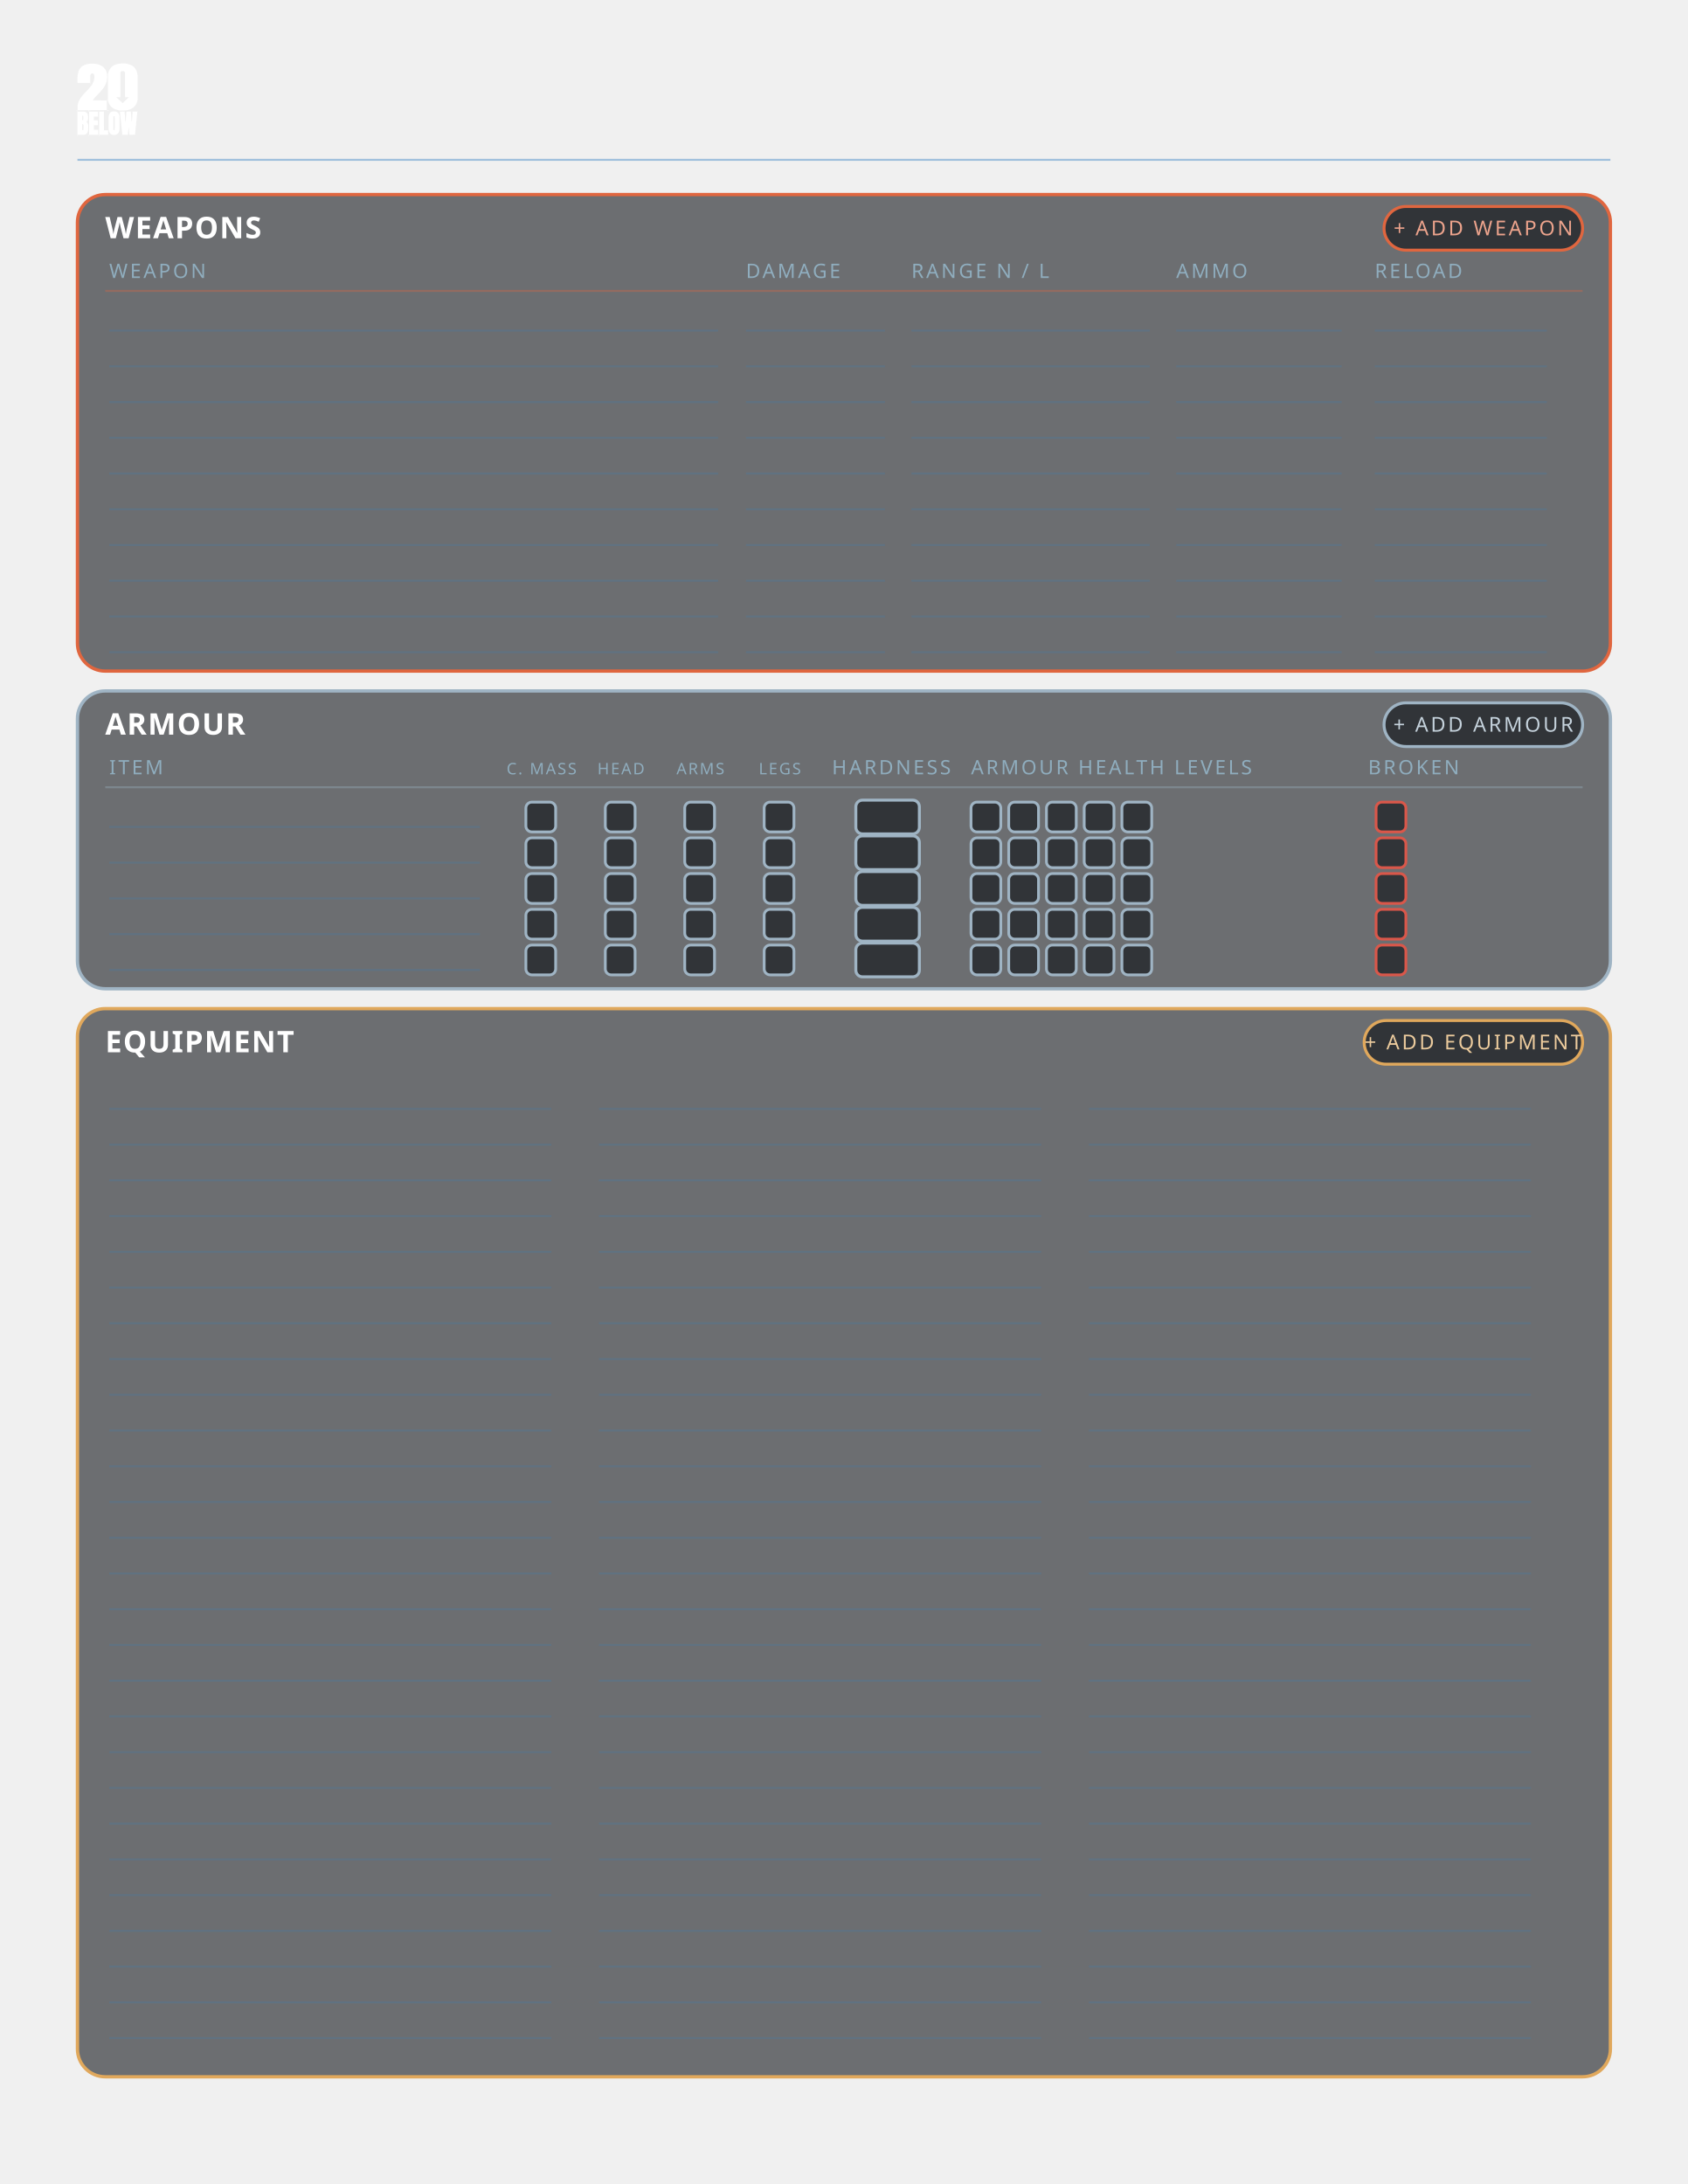
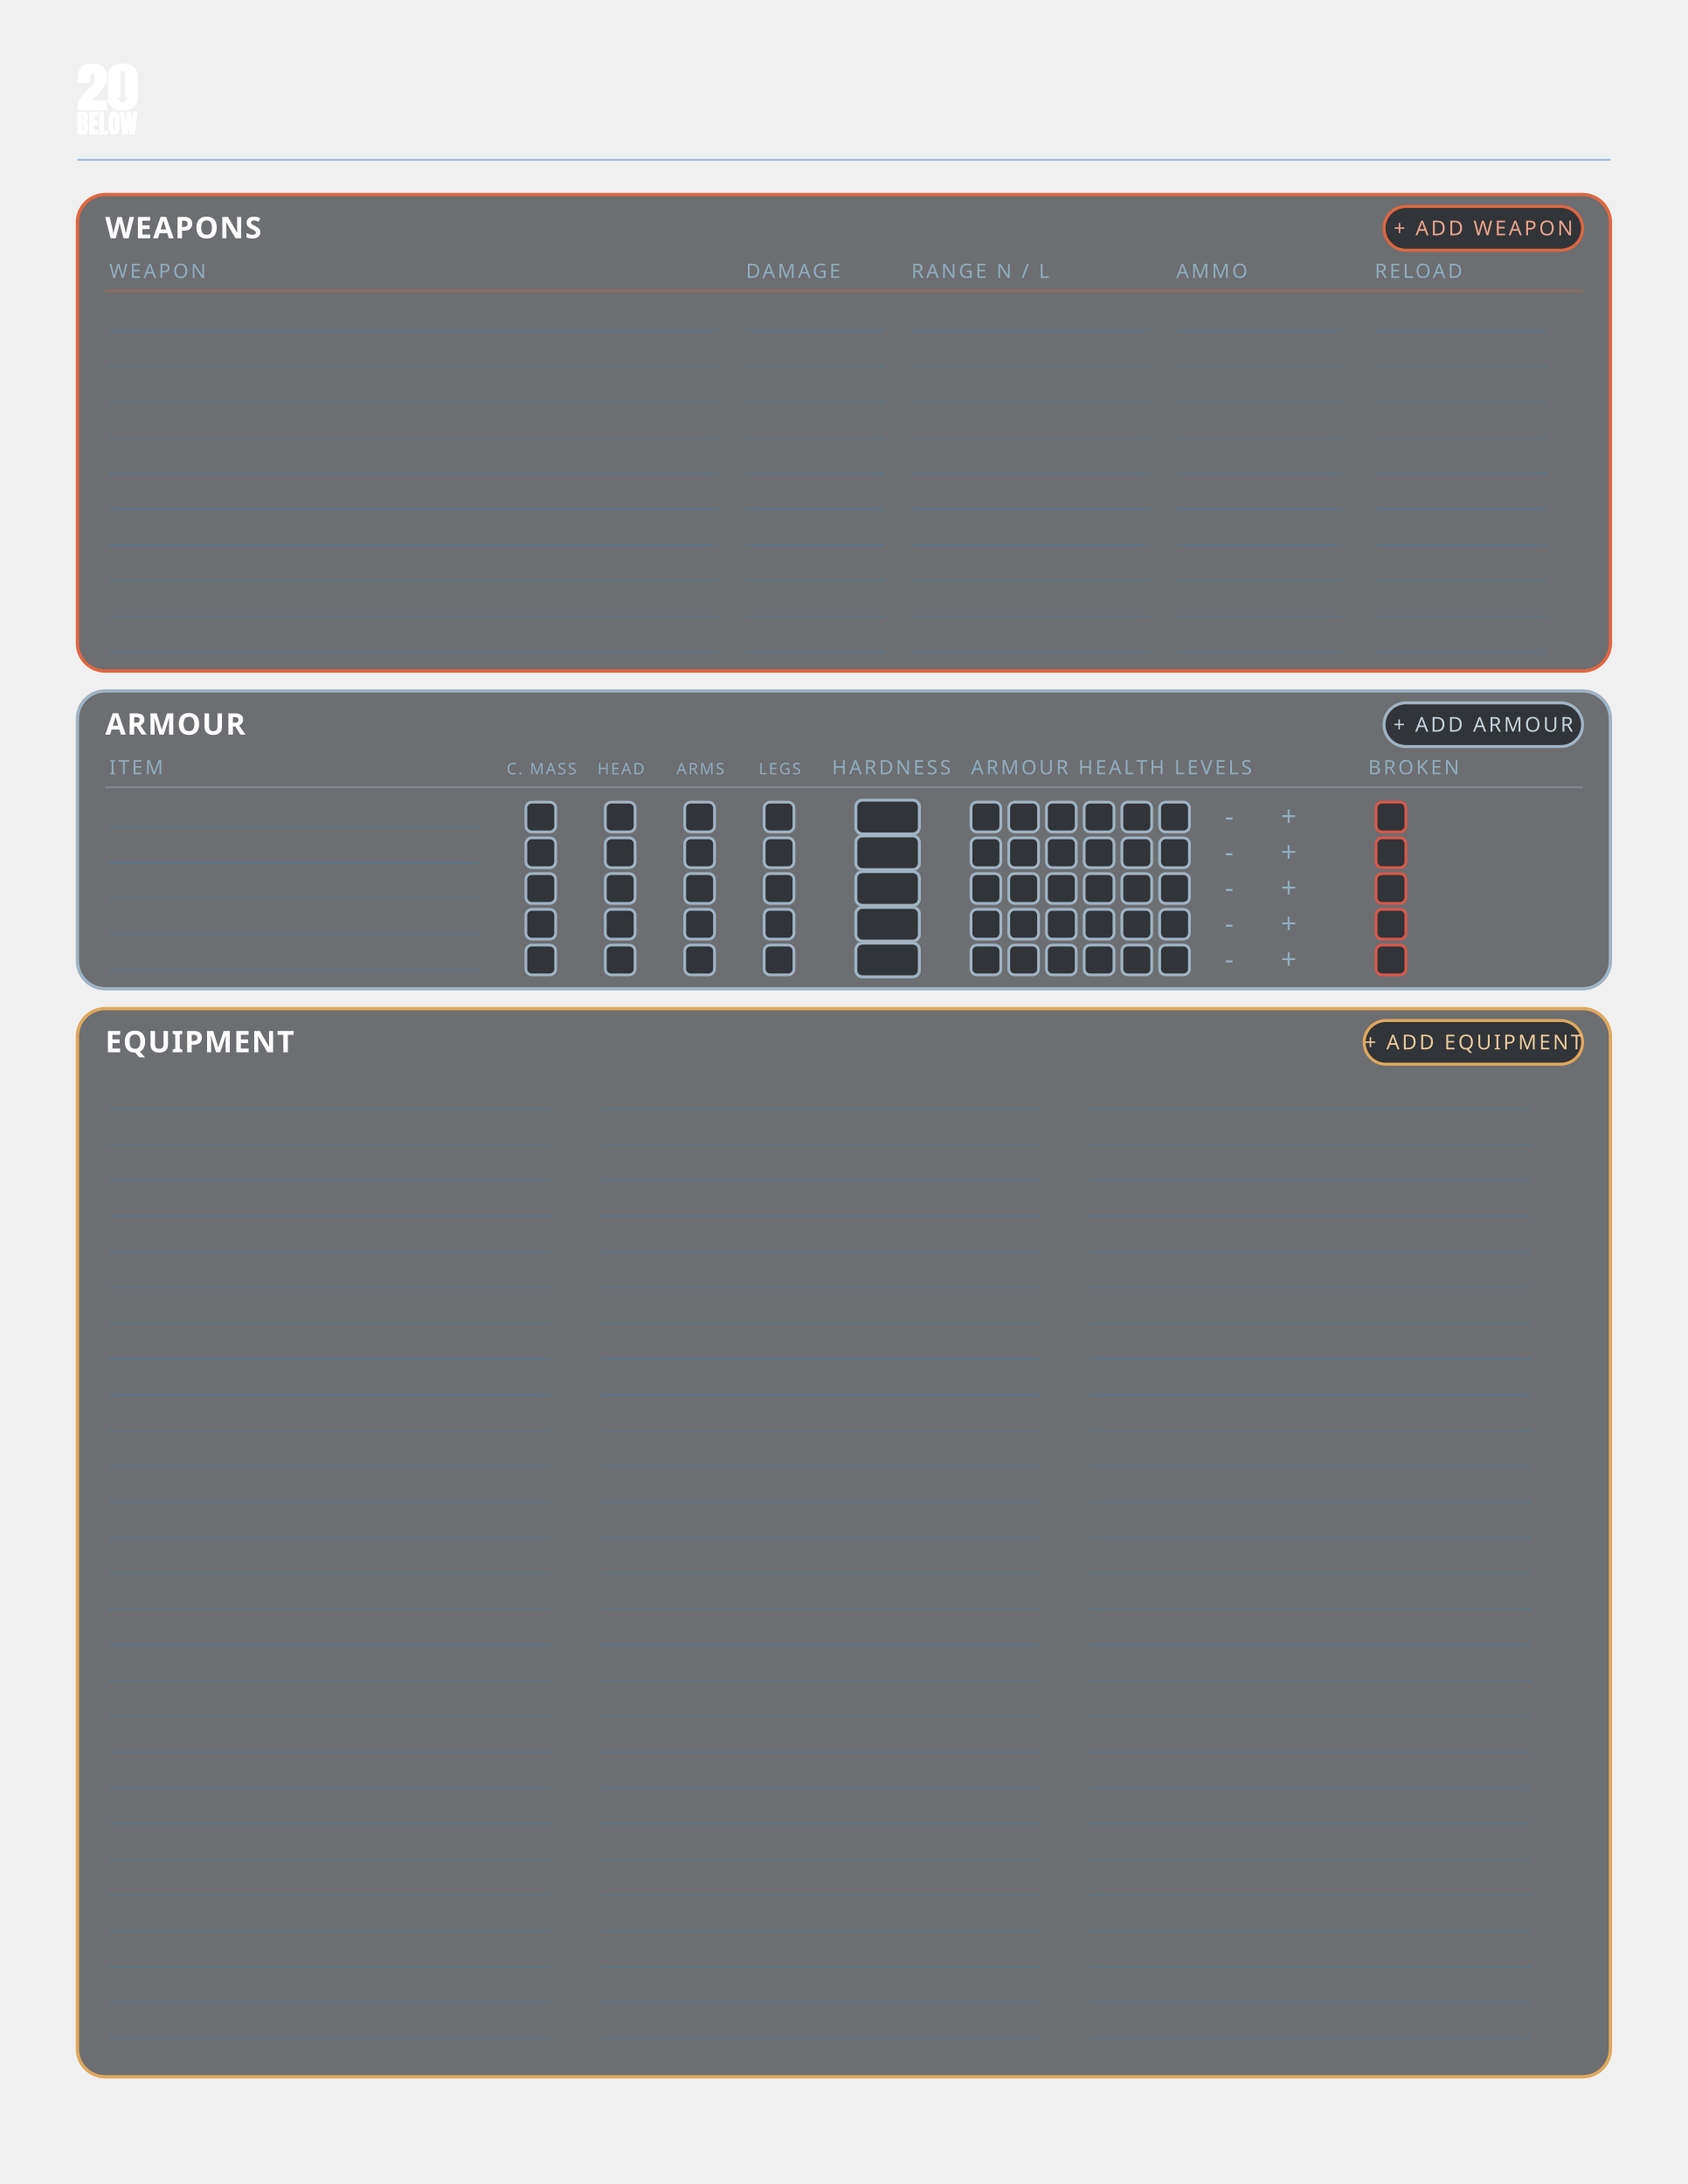
<svg xmlns="http://www.w3.org/2000/svg" width="2550" height="3300" viewBox="0 0 2550 3300" shape-rendering="geometricPrecision" text-rendering="geometricPrecision">
  <svg x="117" y="96" width="91.029" height="108" viewBox="0 0 649 770" preserveAspectRatio="xMidYMid meet" overflow="visible">
    <path fill="#FFFFFF" fill-rule="evenodd" d="M464.36 -0.14C452.82 0.49 446.39 1.89 438.79 3.29C431.18 4.68 425.65 5.99 418.71 8.21C411.77 10.44 402.54 14.20 397.14 16.64C391.75 19.08 391.46 19.30 386.36 22.86C381.25 26.42 371.23 33.89 366.50 38.00C361.77 42.11 361.46 42.96 358.00 47.50C354.54 52.04 349.18 59.18 345.71 65.21C342.25 71.25 339.64 77.14 337.21 83.71C334.79 90.29 332.76 96.93 331.14 104.64C329.52 112.36 328.10 83.79 327.50 130.00C326.90 176.21 326.62 334.71 327.57 381.93C328.52 429.14 330.52 403.81 333.21 413.29C335.90 422.76 339.42 430.92 343.71 438.79C348.01 446.65 354.04 454.63 359.00 460.50C363.96 466.37 369.11 470.39 373.50 474.00C377.89 477.61 379.49 478.85 385.36 482.14C391.23 485.44 399.48 490.36 408.71 493.79C417.95 497.21 430.40 500.60 440.79 502.71C451.17 504.83 458.48 506.05 471.00 506.50C483.52 506.95 503.87 506.37 515.93 505.43C527.99 504.49 535.80 502.46 543.36 500.86C550.92 499.25 556.04 497.54 561.29 495.79C566.54 494.04 569.30 493.13 574.86 490.36C580.42 487.58 589.54 482.37 594.64 479.14C599.75 475.92 600.94 475.27 605.50 471.00C610.06 466.73 617.86 458.52 622.00 453.50C626.14 448.48 627.39 446.39 630.36 440.86C633.32 435.32 637.39 426.73 639.79 420.29C642.18 413.85 643.26 410.43 644.71 402.21C646.17 394.00 647.87 414.54 648.50 371.00C649.13 327.46 648.68 181.82 648.50 141.00C648.32 100.18 648.71 134.29 647.43 126.07C646.14 117.86 643.80 101.87 640.79 91.71C637.77 81.56 633.82 73.18 629.36 65.14C624.89 57.11 619.95 50.05 614.00 43.50C608.05 36.95 600.83 30.83 593.64 25.86C586.45 20.88 579.60 17.24 570.86 13.64C562.12 10.05 551.69 6.64 541.21 4.29C530.74 1.93 520.81 0.24 508.00 -0.50C495.19 -1.24 475.89 -0.77 464.36 -0.14Z M139.36 1.86C129.87 2.20 128.85 2.35 121.07 3.57C113.30 4.80 100.87 7.04 92.71 9.21C84.56 11.39 78.54 13.70 72.14 16.64C65.75 19.58 59.30 23.63 54.36 26.86C49.42 30.08 46.92 31.75 42.50 36.00C38.08 40.25 31.83 47.17 27.86 52.36C23.88 57.55 21.58 61.08 18.64 67.14C15.70 73.20 12.89 79.06 10.21 88.71C7.54 98.37 4.36 112.86 2.57 125.07C0.79 137.29 -0.17 150.19 -0.50 162.00C-0.83 173.81 0.23 188.44 0.57 195.93C0.92 203.42 1.12 204.71 1.57 206.93C2.02 209.14 -19.18 208.89 3.29 209.21C25.75 209.54 113.99 209.39 136.36 208.86C158.73 208.32 137.31 217.48 137.50 206.00C137.69 194.52 137.23 153.23 137.50 140.00C137.77 126.77 138.45 130.29 139.14 126.64C139.83 123.00 140.67 120.50 141.64 118.14C142.62 115.79 142.96 114.30 145.00 112.50C147.04 110.70 151.36 108.36 153.86 107.36C156.36 106.36 157.43 106.36 160.00 106.50C162.57 106.64 166.40 106.93 169.29 108.21C172.17 109.50 175.10 110.40 177.29 114.21C179.48 118.02 181.56 124.27 182.43 131.07C183.30 137.87 182.93 148.12 182.50 155.00C182.07 161.88 181.14 166.48 179.86 172.36C178.57 178.24 177.54 183.04 174.79 190.29C172.04 197.54 167.63 207.80 163.36 215.86C159.08 223.92 157.04 228.20 149.14 238.64C141.25 249.08 128.69 264.36 116.00 278.50C103.31 292.64 84.50 311.00 73.00 323.50C61.50 336.00 54.19 344.52 47.00 353.50C39.81 362.48 34.42 370.42 29.86 377.36C25.30 384.30 22.92 388.58 19.64 395.14C16.37 401.70 12.94 408.61 10.21 416.71C7.49 424.82 4.74 436.90 3.29 443.79C1.83 450.67 1.75 448.51 1.50 458.00C1.25 467.49 1.20 493.30 1.79 500.71C2.37 508.13 -47.13 502.27 5.00 502.50C57.13 502.73 262.65 502.82 314.57 502.07C366.49 501.32 316.18 515.01 316.50 498.00C316.82 480.99 316.69 416.81 316.50 400.00C316.31 383.19 339.94 397.73 315.36 397.14C290.77 396.56 193.86 396.83 169.00 396.50C144.14 396.17 162.38 400.98 166.21 395.14C170.05 389.31 179.70 375.44 192.00 361.50C204.30 347.56 228.33 324.00 240.00 311.50C251.67 299.00 254.98 294.98 262.00 286.50C269.02 278.02 275.92 269.92 282.14 260.64C288.37 251.37 294.25 241.58 299.36 230.86C304.46 220.13 309.44 207.94 312.79 196.29C316.13 184.63 318.14 169.14 319.43 160.93C320.71 152.71 320.50 153.81 320.50 147.00C320.50 140.19 320.20 127.96 319.43 120.07C318.65 112.18 317.30 105.70 315.86 99.64C314.42 93.58 313.24 89.60 310.79 83.71C308.33 77.83 305.56 71.11 301.14 64.36C296.73 57.61 290.01 49.15 284.29 43.21C278.56 37.27 273.36 33.14 266.79 28.71C260.21 24.29 251.94 19.89 244.86 16.64C237.77 13.39 232.27 11.39 224.29 9.21C216.30 7.04 204.64 4.86 196.93 3.57C189.21 2.29 187.60 1.79 178.00 1.50C168.40 1.21 148.85 1.51 139.36 1.86Z M483.50 81.00C487.49 80.82 493.83 81.17 497.50 82.00C501.17 82.83 503.45 84.05 505.50 86.00C507.55 87.95 508.63 90.20 509.79 93.71C510.94 97.23 511.96 62.70 512.43 107.07C512.89 151.44 512.13 317.37 512.57 359.93C513.01 402.49 508.83 362.00 515.07 362.43C521.31 362.86 543.76 362.31 550.00 362.50C556.24 362.69 562.08 353.65 552.50 363.57C542.92 373.49 503.42 411.65 492.50 422.00C481.58 432.35 499.17 435.38 487.00 425.64C474.83 415.90 430.33 374.10 419.50 363.57C408.67 353.05 415.26 362.69 422.00 362.50C428.74 362.31 453.19 362.86 459.93 362.43C466.67 362.00 462.00 402.00 462.43 359.93C462.86 317.86 462.07 154.40 462.50 110.00C462.93 65.60 464.13 97.30 465.00 93.50C465.87 89.70 466.29 88.95 467.71 87.21C469.14 85.48 470.94 84.11 473.57 83.07C476.20 82.04 479.51 81.18 483.50 81.00Z M387.36 515.86C382.49 516.46 376.02 517.19 370.71 519.21C365.40 521.24 359.83 524.33 355.50 528.00C351.17 531.67 347.43 536.76 344.71 541.21C342.00 545.67 340.75 548.75 339.21 554.71C337.68 560.68 336.12 552.29 335.50 577.00C334.88 601.71 335.06 678.61 335.50 703.00C335.94 727.39 337.19 718.31 338.14 723.36C339.10 728.40 339.43 729.07 341.21 733.29C343.00 737.50 346.14 744.52 348.86 748.64C351.57 752.76 354.45 755.38 357.50 758.00C360.55 760.62 363.81 762.69 367.14 764.36C370.48 766.02 374.36 767.14 377.50 768.00C380.64 768.86 381.75 769.25 386.00 769.50C390.25 769.75 397.02 770.36 403.00 769.50C408.98 768.64 417.11 766.27 421.86 764.36C426.61 762.44 427.93 761.43 431.50 758.00C435.07 754.57 440.23 748.89 443.29 743.79C446.35 738.68 448.15 733.99 449.86 727.36C451.56 720.73 452.89 729.06 453.50 704.00C454.11 678.94 453.94 601.23 453.50 577.00C453.06 552.77 452.05 563.95 450.86 558.64C449.67 553.33 447.98 548.86 446.36 545.14C444.74 541.43 443.29 539.21 441.14 536.36C439.00 533.50 436.38 530.45 433.50 528.00C430.62 525.55 427.02 523.31 423.86 521.64C420.69 519.98 418.49 519.01 414.50 518.00C410.51 516.99 404.45 515.93 399.93 515.57C395.40 515.21 392.23 515.25 387.36 515.86Z M1.43 517.93C-9.82 518.68 -0.23 480.70 -0.50 522.00C-0.77 563.30 -0.80 724.80 -0.21 765.71C0.37 806.63 -8.87 767.20 3.00 767.50C14.87 767.80 57.60 767.93 71.00 767.50C84.40 767.07 79.01 766.68 83.43 764.93C87.85 763.18 94.02 759.69 97.50 757.00C100.98 754.31 102.07 752.57 104.29 748.79C106.50 745.00 108.93 740.26 110.79 734.29C112.64 728.31 114.48 723.48 115.43 712.93C116.38 702.38 116.60 679.88 116.50 671.00C116.40 662.12 116.25 664.75 114.86 659.64C113.46 654.54 109.95 644.55 108.14 640.36C106.33 636.17 105.75 636.39 104.00 634.50C102.25 632.61 96.75 632.27 97.64 629.00C98.54 625.73 106.73 619.70 109.36 614.86C111.99 610.01 112.57 607.24 113.43 599.93C114.29 592.62 115.08 580.06 114.50 571.00C113.92 561.94 111.65 551.68 109.93 545.57C108.20 539.46 105.88 537.12 104.14 534.36C102.40 531.60 101.55 530.79 99.50 529.00C97.45 527.21 94.69 525.14 91.86 523.64C89.02 522.14 86.64 521.02 82.50 520.00C78.36 518.98 80.51 517.85 67.00 517.50C53.49 517.15 12.68 517.18 1.43 517.93Z M126.64 518.14C111.23 518.73 125.64 479.74 125.50 521.00C125.36 562.26 125.20 724.63 125.79 765.71C126.37 806.80 112.85 767.25 129.00 767.50C145.15 767.75 206.80 767.80 222.71 767.21C238.63 766.63 224.31 772.76 224.50 764.00C224.69 755.24 224.44 723.06 223.86 714.64C223.27 706.23 228.30 713.70 221.00 713.50C213.70 713.30 187.21 713.62 180.07 713.43C172.93 713.24 178.57 712.93 178.14 712.36C177.71 711.79 177.50 717.79 177.50 710.00C177.50 702.21 177.56 673.23 178.14 665.64C178.73 658.06 174.37 664.70 181.00 664.50C187.63 664.30 211.45 664.62 217.93 664.43C224.40 664.24 219.43 663.93 219.86 663.36C220.29 662.79 220.46 669.32 220.50 661.00C220.54 652.68 220.82 621.68 220.07 613.43C219.32 605.18 222.90 611.93 216.00 611.50C209.10 611.07 185.06 611.44 178.64 610.86C172.23 610.27 177.68 614.13 177.50 608.00C177.32 601.87 177.14 580.14 177.57 574.07C178.00 568.00 173.17 572.00 180.07 571.57C186.98 571.14 212.04 571.70 219.00 571.50C225.96 571.30 221.35 579.04 221.86 570.36C222.37 561.68 222.71 528.24 222.07 519.43C221.43 510.62 233.90 517.71 218.00 517.50C202.10 517.29 142.06 517.56 126.64 518.14Z M234.64 518.14C226.73 518.73 233.64 479.74 233.50 521.00C233.36 562.26 233.20 724.63 233.79 765.71C234.37 806.80 221.01 767.25 237.00 767.50C252.99 767.75 313.96 767.80 329.71 767.21C345.46 766.63 331.31 771.76 331.50 764.00C331.69 756.24 331.44 728.06 330.86 720.64C330.27 713.23 335.13 719.70 328.00 719.50C320.87 719.30 295.14 719.86 288.07 719.43C281.00 719.00 286.07 750.26 285.57 716.93C285.07 683.60 285.83 552.67 285.07 519.43C284.31 486.19 289.40 517.71 281.00 517.50C272.60 517.29 242.56 517.56 234.64 518.14Z M459.64 518.14C451.90 519.38 454.65 483.56 458.57 524.93C462.49 566.30 478.57 725.93 483.14 766.36C487.71 806.79 476.52 767.31 486.00 767.50C495.48 767.69 530.43 767.76 540.00 767.50C549.57 767.24 541.67 778.67 543.43 765.93C545.19 753.19 549.14 704.26 550.57 691.07C552.00 677.88 550.40 674.24 552.00 686.79C553.60 699.33 558.31 752.90 560.14 766.36C561.98 779.81 553.30 767.42 563.00 767.50C572.70 767.58 608.79 767.79 618.36 766.86C627.93 765.93 619.58 767.58 620.43 761.93C621.27 756.27 619.43 772.26 623.43 732.93C627.43 693.60 641.02 561.64 644.43 525.93C647.83 490.21 644.43 520.05 643.86 518.64C643.29 517.24 648.64 517.69 641.00 517.50C633.36 517.31 605.85 517.18 598.00 517.50C590.15 517.82 596.10 500.64 593.93 519.43C591.76 538.21 588.05 630.14 585.00 630.21C581.95 630.29 577.81 538.64 575.64 519.86C573.48 501.07 579.81 517.76 572.00 517.50C564.19 517.24 536.36 516.02 528.79 518.29C521.21 520.55 528.37 512.25 526.57 531.07C524.77 549.89 521.06 633.18 518.00 631.21C514.94 629.25 510.38 538.24 508.21 519.29C506.05 500.33 513.10 517.69 505.00 517.50C496.90 517.31 467.38 516.90 459.64 518.14Z M51.14 563.64C51.71 556.24 52.37 562.51 54.00 562.50C55.63 562.49 59.36 562.14 60.93 563.57C62.50 565.00 63.00 566.00 63.43 571.07C63.86 576.14 63.74 588.43 63.50 594.00C63.26 599.57 62.62 602.12 62.00 604.50C61.38 606.88 60.80 607.46 59.79 608.29C58.77 609.11 57.18 609.27 55.93 609.43C54.68 609.58 53.18 609.63 52.29 609.21C51.39 608.80 50.76 614.52 50.57 606.93C50.38 599.33 50.57 571.05 51.14 563.64Z M391.57 568.07C393.26 567.36 396.56 566.63 398.21 568.29C399.87 569.94 400.95 555.05 401.50 578.00C402.05 600.95 401.89 683.06 401.50 706.00C401.11 728.94 400.39 713.58 399.14 715.64C397.89 717.70 395.44 718.13 394.00 718.36C392.56 718.58 391.42 717.73 390.50 717.00C389.58 716.27 389.17 716.33 388.50 714.00C387.83 711.67 386.83 725.17 386.50 703.00C386.17 680.83 386.24 602.74 386.50 581.00C386.76 559.26 387.23 574.73 388.07 572.57C388.92 570.42 389.88 568.79 391.57 568.07Z M51.14 655.64C52.21 645.57 55.13 654.42 56.93 654.57C58.73 654.73 60.76 655.74 61.93 656.57C63.10 657.40 63.33 657.83 63.93 659.57C64.52 661.31 65.30 658.65 65.50 667.00C65.70 675.35 65.76 701.60 65.14 709.64C64.52 717.69 63.86 713.88 61.79 715.29C59.71 716.69 54.60 718.12 52.71 718.07C50.83 718.02 50.76 725.40 50.50 715.00C50.24 704.60 50.07 665.71 51.14 655.64Z" />
  </svg>
  <rect x="117" y="240" width="2316" height="3" fill="#3D84C4" fill-opacity="0.45" />
  <path d="M159 294 H2391 A42 42 0 0 1 2433 336 V972 A42 42 0 0 1 2391 1014 H159 A42 42 0 0 1 117 972 V336 A42 42 0 0 1 159 294 Z" fill="#01050A" fill-opacity="0.55" />
  <path d="M159 294 H2391 A42 42 0 0 1 2433 336 V972 A42 42 0 0 1 2391 1014 H159 A42 42 0 0 1 117 972 V336 A42 42 0 0 1 159 294 Z" fill="none" stroke="#E0663F" stroke-width="5" />
  <text x="159" y="360" font-family="'Segoe UI Semibold', 'Segoe UI', Montserrat, system-ui, sans-serif" font-size="45" font-weight="600" letter-spacing="1.8" fill="#FFFFFF" text-anchor="start">WEAPONS</text>
  <path d="M2124 312 H2358 A33 33 0 0 1 2391 345 V345 A33 33 0 0 1 2358 378 H2124 A33 33 0 0 1 2091 345 V345 A33 33 0 0 1 2124 312 Z" fill="#01050A" fill-opacity="0.55" />
  <path d="M2124 312 H2358 A33 33 0 0 1 2391 345 V345 A33 33 0 0 1 2358 378 H2124 A33 33 0 0 1 2091 345 V345 A33 33 0 0 1 2124 312 Z" fill="none" stroke="#E0663F" stroke-width="4.5" />
  <text x="2241" y="355.56" font-family="'Segoe UI', Montserrat, system-ui, sans-serif" font-size="31" letter-spacing="3.6" fill="#ECA38C" text-anchor="middle">+ ADD WEAPON</text>
  <text x="165" y="420" font-family="'Segoe UI', Montserrat, system-ui, sans-serif" font-size="30" letter-spacing="3.6" fill="#8FADBE" text-anchor="start">WEAPON</text>
  <text x="1127" y="420" font-family="'Segoe UI', Montserrat, system-ui, sans-serif" font-size="30" letter-spacing="3.6" fill="#8FADBE" text-anchor="start">DAMAGE</text>
  <text x="1377" y="420" font-family="'Segoe UI', Montserrat, system-ui, sans-serif" font-size="30" letter-spacing="3.6" fill="#8FADBE" text-anchor="start">RANGE N / L</text>
  <text x="1777" y="420" font-family="'Segoe UI', Montserrat, system-ui, sans-serif" font-size="30" letter-spacing="3.6" fill="#8FADBE" text-anchor="start">AMMO</text>
  <text x="2077" y="420" font-family="'Segoe UI', Montserrat, system-ui, sans-serif" font-size="30" letter-spacing="3.6" fill="#8FADBE" text-anchor="start">RELOAD</text>
  <rect x="159" y="438" width="2232" height="3" fill="#E0663F" fill-opacity="0.35" />
  <rect x="165" y="498" width="920" height="3" fill="#5C7488" fill-opacity="0.7" />
  <rect x="1127" y="498" width="210" height="3" fill="#5C7488" fill-opacity="0.7" />
  <rect x="1377" y="498" width="360" height="3" fill="#5C7488" fill-opacity="0.7" />
  <rect x="1777" y="498" width="250" height="3" fill="#5C7488" fill-opacity="0.7" />
  <rect x="2077" y="498" width="260" height="3" fill="#5C7488" fill-opacity="0.7" />
  <rect x="165" y="552" width="920" height="3" fill="#5C7488" fill-opacity="0.7" />
  <rect x="1127" y="552" width="210" height="3" fill="#5C7488" fill-opacity="0.7" />
  <rect x="1377" y="552" width="360" height="3" fill="#5C7488" fill-opacity="0.7" />
  <rect x="1777" y="552" width="250" height="3" fill="#5C7488" fill-opacity="0.7" />
  <rect x="2077" y="552" width="260" height="3" fill="#5C7488" fill-opacity="0.7" />
  <rect x="165" y="606" width="920" height="3" fill="#5C7488" fill-opacity="0.7" />
  <rect x="1127" y="606" width="210" height="3" fill="#5C7488" fill-opacity="0.7" />
  <rect x="1377" y="606" width="360" height="3" fill="#5C7488" fill-opacity="0.7" />
  <rect x="1777" y="606" width="250" height="3" fill="#5C7488" fill-opacity="0.7" />
  <rect x="2077" y="606" width="260" height="3" fill="#5C7488" fill-opacity="0.7" />
  <rect x="165" y="660" width="920" height="3" fill="#5C7488" fill-opacity="0.7" />
  <rect x="1127" y="660" width="210" height="3" fill="#5C7488" fill-opacity="0.7" />
  <rect x="1377" y="660" width="360" height="3" fill="#5C7488" fill-opacity="0.7" />
  <rect x="1777" y="660" width="250" height="3" fill="#5C7488" fill-opacity="0.7" />
  <rect x="2077" y="660" width="260" height="3" fill="#5C7488" fill-opacity="0.7" />
  <rect x="165" y="714" width="920" height="3" fill="#5C7488" fill-opacity="0.7" />
  <rect x="1127" y="714" width="210" height="3" fill="#5C7488" fill-opacity="0.7" />
  <rect x="1377" y="714" width="360" height="3" fill="#5C7488" fill-opacity="0.7" />
  <rect x="1777" y="714" width="250" height="3" fill="#5C7488" fill-opacity="0.7" />
  <rect x="2077" y="714" width="260" height="3" fill="#5C7488" fill-opacity="0.7" />
  <rect x="165" y="768" width="920" height="3" fill="#5C7488" fill-opacity="0.7" />
  <rect x="1127" y="768" width="210" height="3" fill="#5C7488" fill-opacity="0.7" />
  <rect x="1377" y="768" width="360" height="3" fill="#5C7488" fill-opacity="0.7" />
  <rect x="1777" y="768" width="250" height="3" fill="#5C7488" fill-opacity="0.7" />
  <rect x="2077" y="768" width="260" height="3" fill="#5C7488" fill-opacity="0.7" />
  <rect x="165" y="822" width="920" height="3" fill="#5C7488" fill-opacity="0.7" />
  <rect x="1127" y="822" width="210" height="3" fill="#5C7488" fill-opacity="0.7" />
  <rect x="1377" y="822" width="360" height="3" fill="#5C7488" fill-opacity="0.7" />
  <rect x="1777" y="822" width="250" height="3" fill="#5C7488" fill-opacity="0.7" />
  <rect x="2077" y="822" width="260" height="3" fill="#5C7488" fill-opacity="0.7" />
  <rect x="165" y="876" width="920" height="3" fill="#5C7488" fill-opacity="0.7" />
  <rect x="1127" y="876" width="210" height="3" fill="#5C7488" fill-opacity="0.7" />
  <rect x="1377" y="876" width="360" height="3" fill="#5C7488" fill-opacity="0.7" />
  <rect x="1777" y="876" width="250" height="3" fill="#5C7488" fill-opacity="0.7" />
  <rect x="2077" y="876" width="260" height="3" fill="#5C7488" fill-opacity="0.7" />
  <rect x="165" y="930" width="920" height="3" fill="#5C7488" fill-opacity="0.7" />
  <rect x="1127" y="930" width="210" height="3" fill="#5C7488" fill-opacity="0.7" />
  <rect x="1377" y="930" width="360" height="3" fill="#5C7488" fill-opacity="0.7" />
  <rect x="1777" y="930" width="250" height="3" fill="#5C7488" fill-opacity="0.7" />
  <rect x="2077" y="930" width="260" height="3" fill="#5C7488" fill-opacity="0.7" />
  <rect x="165" y="984" width="920" height="3" fill="#5C7488" fill-opacity="0.7" />
  <rect x="1127" y="984" width="210" height="3" fill="#5C7488" fill-opacity="0.7" />
  <rect x="1377" y="984" width="360" height="3" fill="#5C7488" fill-opacity="0.7" />
  <rect x="1777" y="984" width="250" height="3" fill="#5C7488" fill-opacity="0.7" />
  <rect x="2077" y="984" width="260" height="3" fill="#5C7488" fill-opacity="0.7" />
  <path d="M159 1044 H2391 A42 42 0 0 1 2433 1086 V1452 A42 42 0 0 1 2391 1494 H159 A42 42 0 0 1 117 1452 V1086 A42 42 0 0 1 159 1044 Z" fill="#01050A" fill-opacity="0.55" />
  <path d="M159 1044 H2391 A42 42 0 0 1 2433 1086 V1452 A42 42 0 0 1 2391 1494 H159 A42 42 0 0 1 117 1452 V1086 A42 42 0 0 1 159 1044 Z" fill="none" stroke="#9FB4C4" stroke-width="5" />
  <text x="159" y="1110" font-family="'Segoe UI Semibold', 'Segoe UI', Montserrat, system-ui, sans-serif" font-size="45" font-weight="600" letter-spacing="1.8" fill="#FFFFFF" text-anchor="start">ARMOUR</text>
  <path d="M2124 1062 H2358 A33 33 0 0 1 2391 1095 V1095 A33 33 0 0 1 2358 1128 H2124 A33 33 0 0 1 2091 1095 V1095 A33 33 0 0 1 2124 1062 Z" fill="#01050A" fill-opacity="0.55" />
  <path d="M2124 1062 H2358 A33 33 0 0 1 2391 1095 V1095 A33 33 0 0 1 2358 1128 H2124 A33 33 0 0 1 2091 1095 V1095 A33 33 0 0 1 2124 1062 Z" fill="none" stroke="#9FB4C4" stroke-width="4.5" />
  <text x="2241" y="1105.56" font-family="'Segoe UI', Montserrat, system-ui, sans-serif" font-size="31" letter-spacing="3.6" fill="#C5D2DC" text-anchor="middle">+ ADD ARMOUR</text>
  <text x="165" y="1170" font-family="'Segoe UI', Montserrat, system-ui, sans-serif" font-size="30" letter-spacing="3.6" fill="#8FADBE" text-anchor="start">ITEM</text>
  <text x="1257" y="1170" font-family="'Segoe UI', Montserrat, system-ui, sans-serif" font-size="30" letter-spacing="3.6" fill="#8FADBE" text-anchor="start">HARDNESS</text>
  <text x="1467" y="1170" font-family="'Segoe UI', Montserrat, system-ui, sans-serif" font-size="30" letter-spacing="3.6" fill="#8FADBE" text-anchor="start">ARMOUR HEALTH LEVELS</text>
  <text x="2067" y="1170" font-family="'Segoe UI', Montserrat, system-ui, sans-serif" font-size="30" letter-spacing="3.6" fill="#8FADBE" text-anchor="start">BROKEN</text>
  <text x="818.2" y="1170" font-family="'Segoe UI', Montserrat, system-ui, sans-serif" font-size="24" letter-spacing="2.4" fill="#8FADBE" text-anchor="middle">C. MASS</text>
  <text x="938.2" y="1170" font-family="'Segoe UI', Montserrat, system-ui, sans-serif" font-size="24" letter-spacing="2.4" fill="#8FADBE" text-anchor="middle">HEAD</text>
  <text x="1058.2" y="1170" font-family="'Segoe UI', Montserrat, system-ui, sans-serif" font-size="24" letter-spacing="2.4" fill="#8FADBE" text-anchor="middle">ARMS</text>
  <text x="1178.2" y="1170" font-family="'Segoe UI', Montserrat, system-ui, sans-serif" font-size="24" letter-spacing="2.4" fill="#8FADBE" text-anchor="middle">LEGS</text>
  <rect x="159" y="1188" width="2232" height="3" fill="#9FB4C4" fill-opacity="0.35" />
  <rect x="165" y="1248" width="560" height="3" fill="#5C7488" fill-opacity="0.7" />
  <rect x="794.5" y="1212" width="45" height="45" rx="9" fill="#01050A" fill-opacity="0.55" stroke="#9FB4C4" stroke-width="4.2" stroke-opacity="1" />
  <rect x="914.5" y="1212" width="45" height="45" rx="9" fill="#01050A" fill-opacity="0.55" stroke="#9FB4C4" stroke-width="4.2" stroke-opacity="1" />
  <rect x="1034.5" y="1212" width="45" height="45" rx="9" fill="#01050A" fill-opacity="0.55" stroke="#9FB4C4" stroke-width="4.2" stroke-opacity="1" />
  <rect x="1154.5" y="1212" width="45" height="45" rx="9" fill="#01050A" fill-opacity="0.55" stroke="#9FB4C4" stroke-width="4.2" stroke-opacity="1" />
  <rect x="1293" y="1209" width="96" height="51" rx="10" fill="#01050A" fill-opacity="0.55" stroke="#9FB4C4" stroke-width="4.5" />
  <rect x="1467" y="1212" width="45" height="45" rx="9" fill="#01050A" fill-opacity="0.55" stroke="#9FB4C4" stroke-width="4.2" stroke-opacity="1" />
  <rect x="1524" y="1212" width="45" height="45" rx="9" fill="#01050A" fill-opacity="0.55" stroke="#9FB4C4" stroke-width="4.2" stroke-opacity="1" />
  <rect x="1581" y="1212" width="45" height="45" rx="9" fill="#01050A" fill-opacity="0.55" stroke="#9FB4C4" stroke-width="4.2" stroke-opacity="1" />
  <rect x="1638" y="1212" width="45" height="45" rx="9" fill="#01050A" fill-opacity="0.55" stroke="#9FB4C4" stroke-width="4.2" stroke-opacity="1" />
  <rect x="1695" y="1212" width="45" height="45" rx="9" fill="#01050A" fill-opacity="0.55" stroke="#9FB4C4" stroke-width="4.2" stroke-opacity="1" />
+   <rect x="1752" y="1212" width="45" height="45" rx="9" fill="#01050A" fill-opacity="0.55" stroke="#9FB4C4" stroke-width="4.2" stroke-opacity="1" />
+   <text x="1857" y="1248" font-family="'Segoe UI', Montserrat, system-ui, sans-serif" font-size="42" letter-spacing="0" fill="#8FADBE" text-anchor="middle">-</text>
+   <text x="1947" y="1248" font-family="'Segoe UI', Montserrat, system-ui, sans-serif" font-size="42" letter-spacing="0" fill="#8FADBE" text-anchor="middle">+</text>
  <rect x="2079" y="1212" width="45" height="45" rx="9" fill="#01050A" fill-opacity="0.55" stroke="#D9574A" stroke-width="4.2" stroke-opacity="1" />
  <rect x="165" y="1302" width="560" height="3" fill="#5C7488" fill-opacity="0.7" />
  <rect x="794.5" y="1266" width="45" height="45" rx="9" fill="#01050A" fill-opacity="0.55" stroke="#9FB4C4" stroke-width="4.2" stroke-opacity="1" />
  <rect x="914.5" y="1266" width="45" height="45" rx="9" fill="#01050A" fill-opacity="0.55" stroke="#9FB4C4" stroke-width="4.2" stroke-opacity="1" />
  <rect x="1034.5" y="1266" width="45" height="45" rx="9" fill="#01050A" fill-opacity="0.55" stroke="#9FB4C4" stroke-width="4.2" stroke-opacity="1" />
  <rect x="1154.5" y="1266" width="45" height="45" rx="9" fill="#01050A" fill-opacity="0.55" stroke="#9FB4C4" stroke-width="4.2" stroke-opacity="1" />
  <rect x="1293" y="1263" width="96" height="51" rx="10" fill="#01050A" fill-opacity="0.55" stroke="#9FB4C4" stroke-width="4.5" />
  <rect x="1467" y="1266" width="45" height="45" rx="9" fill="#01050A" fill-opacity="0.55" stroke="#9FB4C4" stroke-width="4.2" stroke-opacity="1" />
  <rect x="1524" y="1266" width="45" height="45" rx="9" fill="#01050A" fill-opacity="0.55" stroke="#9FB4C4" stroke-width="4.2" stroke-opacity="1" />
  <rect x="1581" y="1266" width="45" height="45" rx="9" fill="#01050A" fill-opacity="0.55" stroke="#9FB4C4" stroke-width="4.2" stroke-opacity="1" />
  <rect x="1638" y="1266" width="45" height="45" rx="9" fill="#01050A" fill-opacity="0.55" stroke="#9FB4C4" stroke-width="4.2" stroke-opacity="1" />
  <rect x="1695" y="1266" width="45" height="45" rx="9" fill="#01050A" fill-opacity="0.55" stroke="#9FB4C4" stroke-width="4.2" stroke-opacity="1" />
+   <rect x="1752" y="1266" width="45" height="45" rx="9" fill="#01050A" fill-opacity="0.55" stroke="#9FB4C4" stroke-width="4.2" stroke-opacity="1" />
+   <text x="1857" y="1302" font-family="'Segoe UI', Montserrat, system-ui, sans-serif" font-size="42" letter-spacing="0" fill="#8FADBE" text-anchor="middle">-</text>
+   <text x="1947" y="1302" font-family="'Segoe UI', Montserrat, system-ui, sans-serif" font-size="42" letter-spacing="0" fill="#8FADBE" text-anchor="middle">+</text>
  <rect x="2079" y="1266" width="45" height="45" rx="9" fill="#01050A" fill-opacity="0.55" stroke="#D9574A" stroke-width="4.2" stroke-opacity="1" />
  <rect x="165" y="1356" width="560" height="3" fill="#5C7488" fill-opacity="0.7" />
  <rect x="794.5" y="1320" width="45" height="45" rx="9" fill="#01050A" fill-opacity="0.55" stroke="#9FB4C4" stroke-width="4.2" stroke-opacity="1" />
  <rect x="914.5" y="1320" width="45" height="45" rx="9" fill="#01050A" fill-opacity="0.55" stroke="#9FB4C4" stroke-width="4.2" stroke-opacity="1" />
  <rect x="1034.5" y="1320" width="45" height="45" rx="9" fill="#01050A" fill-opacity="0.55" stroke="#9FB4C4" stroke-width="4.2" stroke-opacity="1" />
  <rect x="1154.5" y="1320" width="45" height="45" rx="9" fill="#01050A" fill-opacity="0.55" stroke="#9FB4C4" stroke-width="4.2" stroke-opacity="1" />
  <rect x="1293" y="1317" width="96" height="51" rx="10" fill="#01050A" fill-opacity="0.55" stroke="#9FB4C4" stroke-width="4.5" />
  <rect x="1467" y="1320" width="45" height="45" rx="9" fill="#01050A" fill-opacity="0.55" stroke="#9FB4C4" stroke-width="4.2" stroke-opacity="1" />
  <rect x="1524" y="1320" width="45" height="45" rx="9" fill="#01050A" fill-opacity="0.55" stroke="#9FB4C4" stroke-width="4.2" stroke-opacity="1" />
  <rect x="1581" y="1320" width="45" height="45" rx="9" fill="#01050A" fill-opacity="0.55" stroke="#9FB4C4" stroke-width="4.2" stroke-opacity="1" />
  <rect x="1638" y="1320" width="45" height="45" rx="9" fill="#01050A" fill-opacity="0.55" stroke="#9FB4C4" stroke-width="4.2" stroke-opacity="1" />
  <rect x="1695" y="1320" width="45" height="45" rx="9" fill="#01050A" fill-opacity="0.55" stroke="#9FB4C4" stroke-width="4.2" stroke-opacity="1" />
+   <rect x="1752" y="1320" width="45" height="45" rx="9" fill="#01050A" fill-opacity="0.55" stroke="#9FB4C4" stroke-width="4.2" stroke-opacity="1" />
+   <text x="1857" y="1356" font-family="'Segoe UI', Montserrat, system-ui, sans-serif" font-size="42" letter-spacing="0" fill="#8FADBE" text-anchor="middle">-</text>
+   <text x="1947" y="1356" font-family="'Segoe UI', Montserrat, system-ui, sans-serif" font-size="42" letter-spacing="0" fill="#8FADBE" text-anchor="middle">+</text>
  <rect x="2079" y="1320" width="45" height="45" rx="9" fill="#01050A" fill-opacity="0.55" stroke="#D9574A" stroke-width="4.2" stroke-opacity="1" />
  <rect x="165" y="1410" width="560" height="3" fill="#5C7488" fill-opacity="0.7" />
  <rect x="794.5" y="1374" width="45" height="45" rx="9" fill="#01050A" fill-opacity="0.55" stroke="#9FB4C4" stroke-width="4.2" stroke-opacity="1" />
  <rect x="914.5" y="1374" width="45" height="45" rx="9" fill="#01050A" fill-opacity="0.55" stroke="#9FB4C4" stroke-width="4.2" stroke-opacity="1" />
  <rect x="1034.5" y="1374" width="45" height="45" rx="9" fill="#01050A" fill-opacity="0.55" stroke="#9FB4C4" stroke-width="4.2" stroke-opacity="1" />
  <rect x="1154.5" y="1374" width="45" height="45" rx="9" fill="#01050A" fill-opacity="0.55" stroke="#9FB4C4" stroke-width="4.2" stroke-opacity="1" />
  <rect x="1293" y="1371" width="96" height="51" rx="10" fill="#01050A" fill-opacity="0.55" stroke="#9FB4C4" stroke-width="4.5" />
  <rect x="1467" y="1374" width="45" height="45" rx="9" fill="#01050A" fill-opacity="0.55" stroke="#9FB4C4" stroke-width="4.2" stroke-opacity="1" />
  <rect x="1524" y="1374" width="45" height="45" rx="9" fill="#01050A" fill-opacity="0.55" stroke="#9FB4C4" stroke-width="4.2" stroke-opacity="1" />
  <rect x="1581" y="1374" width="45" height="45" rx="9" fill="#01050A" fill-opacity="0.55" stroke="#9FB4C4" stroke-width="4.2" stroke-opacity="1" />
  <rect x="1638" y="1374" width="45" height="45" rx="9" fill="#01050A" fill-opacity="0.55" stroke="#9FB4C4" stroke-width="4.2" stroke-opacity="1" />
  <rect x="1695" y="1374" width="45" height="45" rx="9" fill="#01050A" fill-opacity="0.55" stroke="#9FB4C4" stroke-width="4.2" stroke-opacity="1" />
+   <rect x="1752" y="1374" width="45" height="45" rx="9" fill="#01050A" fill-opacity="0.55" stroke="#9FB4C4" stroke-width="4.2" stroke-opacity="1" />
+   <text x="1857" y="1410" font-family="'Segoe UI', Montserrat, system-ui, sans-serif" font-size="42" letter-spacing="0" fill="#8FADBE" text-anchor="middle">-</text>
+   <text x="1947" y="1410" font-family="'Segoe UI', Montserrat, system-ui, sans-serif" font-size="42" letter-spacing="0" fill="#8FADBE" text-anchor="middle">+</text>
  <rect x="2079" y="1374" width="45" height="45" rx="9" fill="#01050A" fill-opacity="0.55" stroke="#D9574A" stroke-width="4.2" stroke-opacity="1" />
  <rect x="165" y="1464" width="560" height="3" fill="#5C7488" fill-opacity="0.7" />
  <rect x="794.5" y="1428" width="45" height="45" rx="9" fill="#01050A" fill-opacity="0.55" stroke="#9FB4C4" stroke-width="4.2" stroke-opacity="1" />
  <rect x="914.5" y="1428" width="45" height="45" rx="9" fill="#01050A" fill-opacity="0.55" stroke="#9FB4C4" stroke-width="4.2" stroke-opacity="1" />
  <rect x="1034.5" y="1428" width="45" height="45" rx="9" fill="#01050A" fill-opacity="0.55" stroke="#9FB4C4" stroke-width="4.2" stroke-opacity="1" />
  <rect x="1154.5" y="1428" width="45" height="45" rx="9" fill="#01050A" fill-opacity="0.55" stroke="#9FB4C4" stroke-width="4.2" stroke-opacity="1" />
  <rect x="1293" y="1425" width="96" height="51" rx="10" fill="#01050A" fill-opacity="0.55" stroke="#9FB4C4" stroke-width="4.5" />
  <rect x="1467" y="1428" width="45" height="45" rx="9" fill="#01050A" fill-opacity="0.55" stroke="#9FB4C4" stroke-width="4.2" stroke-opacity="1" />
  <rect x="1524" y="1428" width="45" height="45" rx="9" fill="#01050A" fill-opacity="0.55" stroke="#9FB4C4" stroke-width="4.2" stroke-opacity="1" />
  <rect x="1581" y="1428" width="45" height="45" rx="9" fill="#01050A" fill-opacity="0.55" stroke="#9FB4C4" stroke-width="4.2" stroke-opacity="1" />
  <rect x="1638" y="1428" width="45" height="45" rx="9" fill="#01050A" fill-opacity="0.55" stroke="#9FB4C4" stroke-width="4.2" stroke-opacity="1" />
  <rect x="1695" y="1428" width="45" height="45" rx="9" fill="#01050A" fill-opacity="0.55" stroke="#9FB4C4" stroke-width="4.2" stroke-opacity="1" />
+   <rect x="1752" y="1428" width="45" height="45" rx="9" fill="#01050A" fill-opacity="0.55" stroke="#9FB4C4" stroke-width="4.2" stroke-opacity="1" />
+   <text x="1857" y="1464" font-family="'Segoe UI', Montserrat, system-ui, sans-serif" font-size="42" letter-spacing="0" fill="#8FADBE" text-anchor="middle">-</text>
+   <text x="1947" y="1464" font-family="'Segoe UI', Montserrat, system-ui, sans-serif" font-size="42" letter-spacing="0" fill="#8FADBE" text-anchor="middle">+</text>
  <rect x="2079" y="1428" width="45" height="45" rx="9" fill="#01050A" fill-opacity="0.55" stroke="#D9574A" stroke-width="4.2" stroke-opacity="1" />
  <path d="M159 1524 H2391 A42 42 0 0 1 2433 1566 V3096 A42 42 0 0 1 2391 3138 H159 A42 42 0 0 1 117 3096 V1566 A42 42 0 0 1 159 1524 Z" fill="#01050A" fill-opacity="0.55" />
  <path d="M159 1524 H2391 A42 42 0 0 1 2433 1566 V3096 A42 42 0 0 1 2391 3138 H159 A42 42 0 0 1 117 3096 V1566 A42 42 0 0 1 159 1524 Z" fill="none" stroke="#E0A85C" stroke-width="5" />
  <text x="159" y="1590" font-family="'Segoe UI Semibold', 'Segoe UI', Montserrat, system-ui, sans-serif" font-size="45" font-weight="600" letter-spacing="1.8" fill="#FFFFFF" text-anchor="start">EQUIPMENT</text>
  <path d="M2094 1542 H2358 A33 33 0 0 1 2391 1575 V1575 A33 33 0 0 1 2358 1608 H2094 A33 33 0 0 1 2061 1575 V1575 A33 33 0 0 1 2094 1542 Z" fill="#01050A" fill-opacity="0.55" />
  <path d="M2094 1542 H2358 A33 33 0 0 1 2391 1575 V1575 A33 33 0 0 1 2358 1608 H2094 A33 33 0 0 1 2061 1575 V1575 A33 33 0 0 1 2094 1542 Z" fill="none" stroke="#E0A85C" stroke-width="4.5" />
  <text x="2226" y="1585.56" font-family="'Segoe UI', Montserrat, system-ui, sans-serif" font-size="31" letter-spacing="3.6" fill="#ECCB9D" text-anchor="middle">+ ADD EQUIPMENT</text>
  <rect x="165" y="1674" width="668" height="3" fill="#5C7488" fill-opacity="0.7" />
  <rect x="165" y="1728" width="668" height="3" fill="#5C7488" fill-opacity="0.7" />
  <rect x="165" y="1782" width="668" height="3" fill="#5C7488" fill-opacity="0.7" />
  <rect x="165" y="1836" width="668" height="3" fill="#5C7488" fill-opacity="0.7" />
  <rect x="165" y="1890" width="668" height="3" fill="#5C7488" fill-opacity="0.7" />
  <rect x="165" y="1944" width="668" height="3" fill="#5C7488" fill-opacity="0.7" />
  <rect x="165" y="1998" width="668" height="3" fill="#5C7488" fill-opacity="0.7" />
  <rect x="165" y="2052" width="668" height="3" fill="#5C7488" fill-opacity="0.7" />
  <rect x="165" y="2106" width="668" height="3" fill="#5C7488" fill-opacity="0.7" />
  <rect x="165" y="2160" width="668" height="3" fill="#5C7488" fill-opacity="0.7" />
  <rect x="165" y="2214" width="668" height="3" fill="#5C7488" fill-opacity="0.7" />
  <rect x="165" y="2268" width="668" height="3" fill="#5C7488" fill-opacity="0.7" />
  <rect x="165" y="2322" width="668" height="3" fill="#5C7488" fill-opacity="0.7" />
  <rect x="165" y="2376" width="668" height="3" fill="#5C7488" fill-opacity="0.7" />
  <rect x="165" y="2430" width="668" height="3" fill="#5C7488" fill-opacity="0.7" />
  <rect x="165" y="2484" width="668" height="3" fill="#5C7488" fill-opacity="0.7" />
  <rect x="165" y="2538" width="668" height="3" fill="#5C7488" fill-opacity="0.7" />
  <rect x="165" y="2592" width="668" height="3" fill="#5C7488" fill-opacity="0.7" />
  <rect x="165" y="2646" width="668" height="3" fill="#5C7488" fill-opacity="0.7" />
  <rect x="165" y="2700" width="668" height="3" fill="#5C7488" fill-opacity="0.7" />
  <rect x="165" y="2754" width="668" height="3" fill="#5C7488" fill-opacity="0.7" />
  <rect x="165" y="2808" width="668" height="3" fill="#5C7488" fill-opacity="0.7" />
  <rect x="165" y="2862" width="668" height="3" fill="#5C7488" fill-opacity="0.7" />
  <rect x="165" y="2916" width="668" height="3" fill="#5C7488" fill-opacity="0.7" />
  <rect x="165" y="2970" width="668" height="3" fill="#5C7488" fill-opacity="0.7" />
  <rect x="165" y="3024" width="668" height="3" fill="#5C7488" fill-opacity="0.7" />
  <rect x="165" y="3078" width="668" height="3" fill="#5C7488" fill-opacity="0.7" />
  <rect x="905" y="1674" width="668" height="3" fill="#5C7488" fill-opacity="0.7" />
  <rect x="905" y="1728" width="668" height="3" fill="#5C7488" fill-opacity="0.7" />
  <rect x="905" y="1782" width="668" height="3" fill="#5C7488" fill-opacity="0.7" />
  <rect x="905" y="1836" width="668" height="3" fill="#5C7488" fill-opacity="0.7" />
  <rect x="905" y="1890" width="668" height="3" fill="#5C7488" fill-opacity="0.7" />
  <rect x="905" y="1944" width="668" height="3" fill="#5C7488" fill-opacity="0.7" />
  <rect x="905" y="1998" width="668" height="3" fill="#5C7488" fill-opacity="0.7" />
  <rect x="905" y="2052" width="668" height="3" fill="#5C7488" fill-opacity="0.7" />
  <rect x="905" y="2106" width="668" height="3" fill="#5C7488" fill-opacity="0.7" />
  <rect x="905" y="2160" width="668" height="3" fill="#5C7488" fill-opacity="0.7" />
  <rect x="905" y="2214" width="668" height="3" fill="#5C7488" fill-opacity="0.7" />
  <rect x="905" y="2268" width="668" height="3" fill="#5C7488" fill-opacity="0.7" />
  <rect x="905" y="2322" width="668" height="3" fill="#5C7488" fill-opacity="0.7" />
  <rect x="905" y="2376" width="668" height="3" fill="#5C7488" fill-opacity="0.7" />
  <rect x="905" y="2430" width="668" height="3" fill="#5C7488" fill-opacity="0.7" />
  <rect x="905" y="2484" width="668" height="3" fill="#5C7488" fill-opacity="0.7" />
  <rect x="905" y="2538" width="668" height="3" fill="#5C7488" fill-opacity="0.7" />
  <rect x="905" y="2592" width="668" height="3" fill="#5C7488" fill-opacity="0.7" />
  <rect x="905" y="2646" width="668" height="3" fill="#5C7488" fill-opacity="0.7" />
  <rect x="905" y="2700" width="668" height="3" fill="#5C7488" fill-opacity="0.7" />
  <rect x="905" y="2754" width="668" height="3" fill="#5C7488" fill-opacity="0.7" />
  <rect x="905" y="2808" width="668" height="3" fill="#5C7488" fill-opacity="0.7" />
  <rect x="905" y="2862" width="668" height="3" fill="#5C7488" fill-opacity="0.7" />
  <rect x="905" y="2916" width="668" height="3" fill="#5C7488" fill-opacity="0.7" />
  <rect x="905" y="2970" width="668" height="3" fill="#5C7488" fill-opacity="0.7" />
  <rect x="905" y="3024" width="668" height="3" fill="#5C7488" fill-opacity="0.7" />
  <rect x="905" y="3078" width="668" height="3" fill="#5C7488" fill-opacity="0.7" />
  <rect x="1645" y="1674" width="668" height="3" fill="#5C7488" fill-opacity="0.7" />
  <rect x="1645" y="1728" width="668" height="3" fill="#5C7488" fill-opacity="0.7" />
  <rect x="1645" y="1782" width="668" height="3" fill="#5C7488" fill-opacity="0.7" />
  <rect x="1645" y="1836" width="668" height="3" fill="#5C7488" fill-opacity="0.7" />
  <rect x="1645" y="1890" width="668" height="3" fill="#5C7488" fill-opacity="0.7" />
  <rect x="1645" y="1944" width="668" height="3" fill="#5C7488" fill-opacity="0.7" />
  <rect x="1645" y="1998" width="668" height="3" fill="#5C7488" fill-opacity="0.7" />
  <rect x="1645" y="2052" width="668" height="3" fill="#5C7488" fill-opacity="0.7" />
  <rect x="1645" y="2106" width="668" height="3" fill="#5C7488" fill-opacity="0.7" />
  <rect x="1645" y="2160" width="668" height="3" fill="#5C7488" fill-opacity="0.7" />
  <rect x="1645" y="2214" width="668" height="3" fill="#5C7488" fill-opacity="0.7" />
  <rect x="1645" y="2268" width="668" height="3" fill="#5C7488" fill-opacity="0.7" />
  <rect x="1645" y="2322" width="668" height="3" fill="#5C7488" fill-opacity="0.7" />
  <rect x="1645" y="2376" width="668" height="3" fill="#5C7488" fill-opacity="0.7" />
  <rect x="1645" y="2430" width="668" height="3" fill="#5C7488" fill-opacity="0.7" />
  <rect x="1645" y="2484" width="668" height="3" fill="#5C7488" fill-opacity="0.7" />
  <rect x="1645" y="2538" width="668" height="3" fill="#5C7488" fill-opacity="0.7" />
  <rect x="1645" y="2592" width="668" height="3" fill="#5C7488" fill-opacity="0.7" />
  <rect x="1645" y="2646" width="668" height="3" fill="#5C7488" fill-opacity="0.7" />
  <rect x="1645" y="2700" width="668" height="3" fill="#5C7488" fill-opacity="0.7" />
  <rect x="1645" y="2754" width="668" height="3" fill="#5C7488" fill-opacity="0.7" />
  <rect x="1645" y="2808" width="668" height="3" fill="#5C7488" fill-opacity="0.7" />
  <rect x="1645" y="2862" width="668" height="3" fill="#5C7488" fill-opacity="0.7" />
  <rect x="1645" y="2916" width="668" height="3" fill="#5C7488" fill-opacity="0.7" />
  <rect x="1645" y="2970" width="668" height="3" fill="#5C7488" fill-opacity="0.7" />
  <rect x="1645" y="3024" width="668" height="3" fill="#5C7488" fill-opacity="0.7" />
  <rect x="1645" y="3078" width="668" height="3" fill="#5C7488" fill-opacity="0.7" />
</svg>
